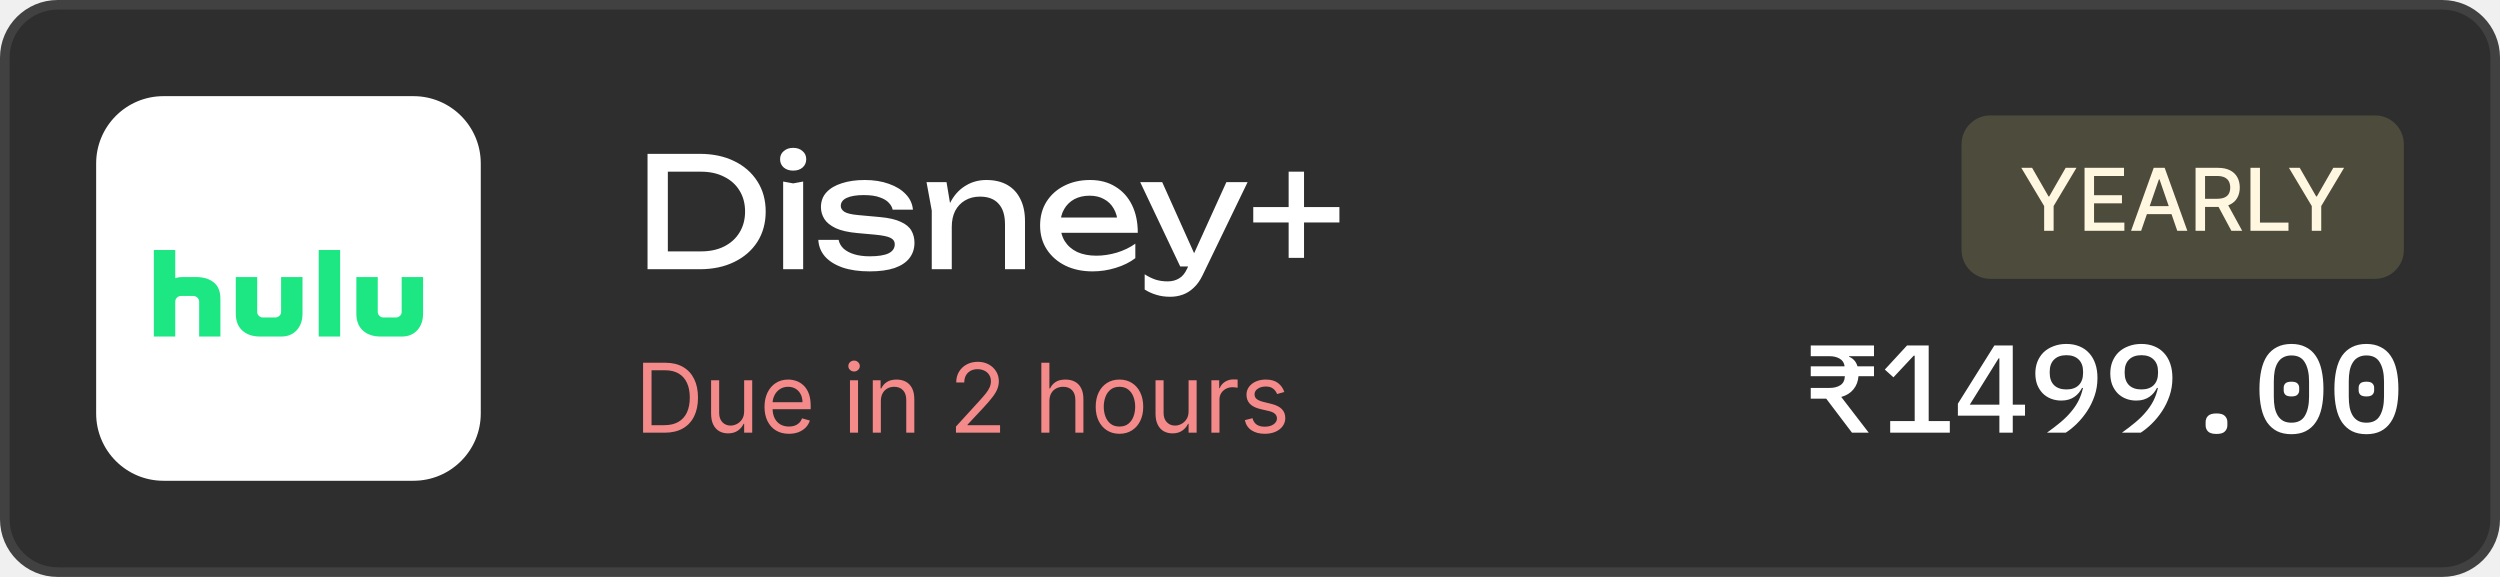
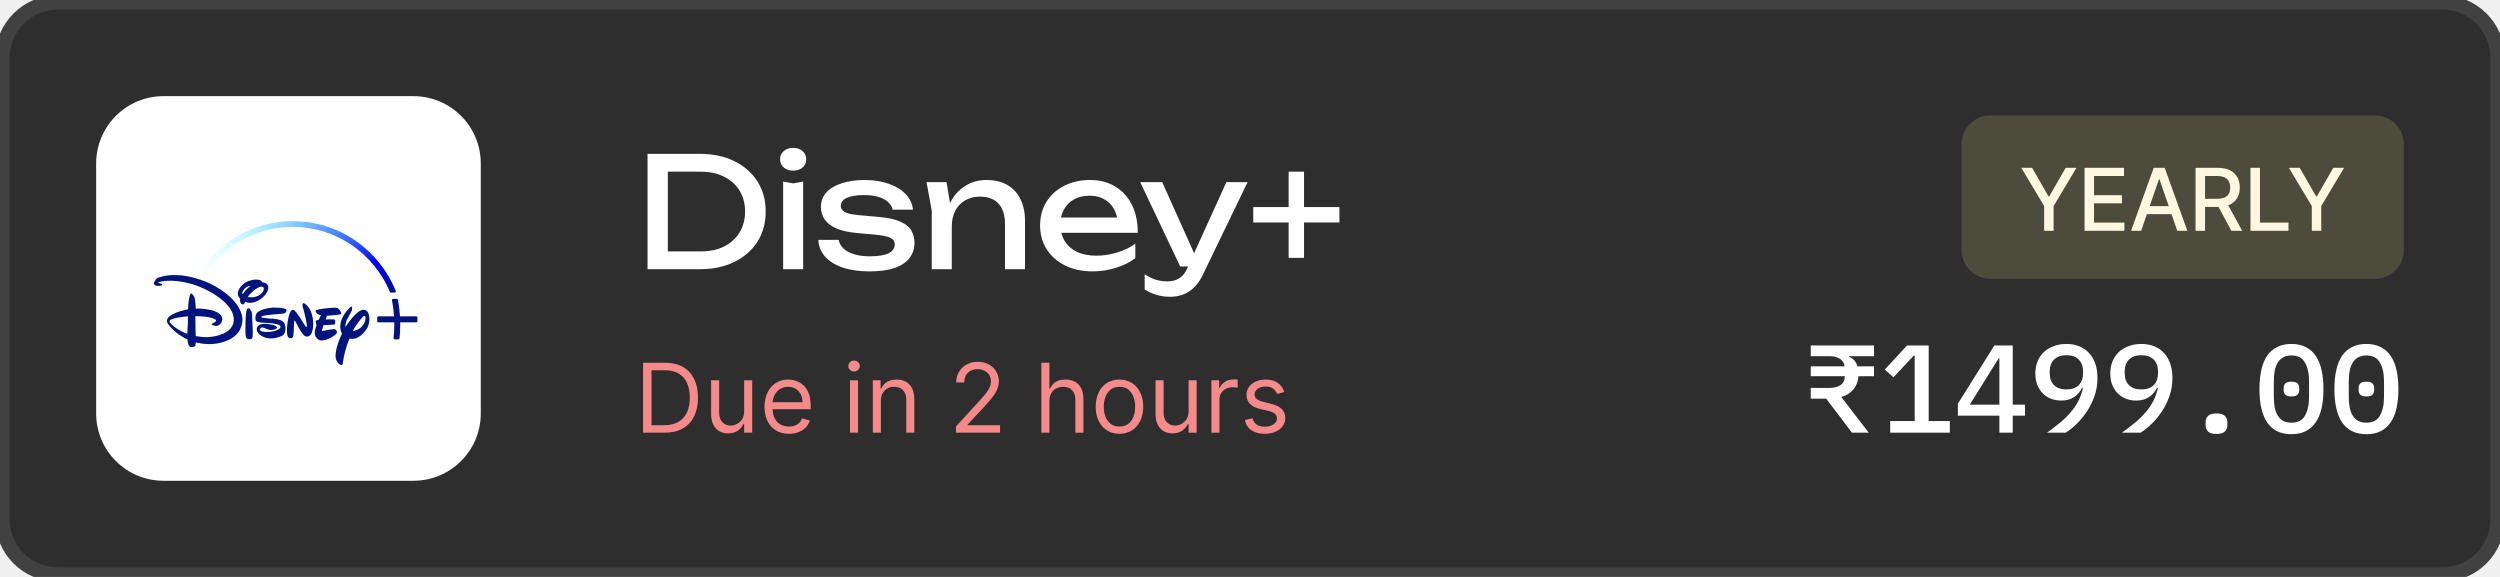
<svg xmlns="http://www.w3.org/2000/svg" width="260" height="60" viewBox="0 0 260 60" fill="none">
  <g clip-path="url(#clip0_37_28)">
-     <rect x="0.5" y="0.5" width="259" height="59" rx="5.5" fill="#2E2E2E" stroke="#414141" />
+     <g filter="url(#filter0_b_37_28)">
+       <rect width="260" height="60" rx="6" fill="#2E2E2E" stroke="#414141" />
+       <rect x="0.5" y="0.5" width="259" height="59" rx="5.5" stroke="#414141" />
+     </g>
    <rect x="10" y="10" width="40" height="40" rx="7" fill="white" />
-     <g clip-path="url(#clip1_37_28)">
-       <path d="M22.226 29.364C22.69 29.732 22.922 30.305 22.922 31.085V35H20.713V31.373C20.713 31.215 20.652 31.076 20.53 30.958C20.409 30.839 20.267 30.78 20.104 30.78H18.817C18.655 30.78 18.516 30.839 18.4 30.958C18.284 31.076 18.226 31.215 18.226 31.373V35H16V26H18.226V28.932C18.261 28.921 18.342 28.898 18.47 28.864C18.597 28.831 18.765 28.814 18.974 28.814H20.4C21.154 28.814 21.762 28.997 22.226 29.364ZM29.235 28.814H31.461V32.61C31.461 33.322 31.261 33.898 30.861 34.339C30.461 34.78 29.919 35 29.235 35H27.044C26.278 35 25.667 34.794 25.209 34.381C24.75 33.969 24.522 33.379 24.522 32.61V28.814H26.748V32.441C26.748 32.599 26.806 32.735 26.922 32.847C27.038 32.961 27.177 33.017 27.339 33.017H28.626C28.788 33.017 28.93 32.961 29.052 32.847C29.174 32.735 29.235 32.599 29.235 32.441V28.814ZM33.148 26H35.374V35H33.148V26ZM44 28.814V32.61C44 33.322 43.8 33.898 43.4 34.339C43 34.78 42.458 35 41.774 35H39.6C38.823 35 38.206 34.794 37.748 34.381C37.29 33.969 37.061 33.379 37.061 32.61V28.814H39.287V32.441C39.287 32.599 39.345 32.735 39.461 32.847C39.577 32.961 39.716 33.017 39.878 33.017H41.183C41.345 33.017 41.484 32.961 41.6 32.847C41.716 32.735 41.774 32.599 41.774 32.441V28.814H44Z" fill="#1CE783" />
-     </g>
+     <path d="M35.375 32.695C34.996 32.782 33.997 32.833 33.997 32.833L33.871 33.231C33.871 33.231 34.369 33.188 34.733 33.225C34.733 33.225 34.851 33.212 34.864 33.361C34.87 33.499 34.854 33.647 34.854 33.647C34.854 33.647 34.846 33.737 34.719 33.759C34.582 33.782 33.644 33.817 33.644 33.817L33.491 34.334C33.491 34.334 33.436 34.454 33.563 34.419C33.681 34.388 34.664 34.202 34.793 34.228C34.93 34.263 35.083 34.446 35.038 34.616C34.985 34.823 34.005 35.454 33.407 35.409C33.407 35.409 33.093 35.43 32.827 35.003C32.58 34.597 32.922 33.825 32.922 33.825C32.922 33.825 32.767 33.464 32.88 33.345C32.88 33.345 32.949 33.284 33.144 33.268L33.383 32.766C33.383 32.766 33.109 32.785 32.946 32.583C32.793 32.39 32.783 32.302 32.899 32.249C33.022 32.188 34.163 31.978 34.949 32.005C34.949 32.005 35.223 31.978 35.457 32.456C35.454 32.456 35.57 32.65 35.375 32.695ZM32.422 34.621C32.322 34.86 32.055 35.114 31.726 34.955C31.399 34.796 30.88 33.727 30.88 33.727C30.88 33.727 30.683 33.329 30.646 33.337C30.646 33.337 30.604 33.26 30.577 33.695C30.551 34.13 30.582 34.977 30.411 35.109C30.248 35.242 30.05 35.189 29.948 35.032C29.855 34.878 29.816 34.512 29.866 33.87C29.926 33.228 30.074 32.544 30.264 32.329C30.453 32.116 30.606 32.27 30.664 32.326C30.664 32.326 30.917 32.557 31.336 33.236L31.41 33.361C31.41 33.361 31.789 34.003 31.829 34C31.829 34 31.86 34.029 31.887 34.008C31.926 33.997 31.91 33.791 31.91 33.791C31.91 33.791 31.831 33.093 31.486 31.909C31.486 31.909 31.434 31.761 31.47 31.623C31.505 31.482 31.644 31.549 31.644 31.549C31.644 31.549 32.182 31.819 32.44 32.7C32.696 33.589 32.522 34.382 32.422 34.621ZM29.782 32.358C29.737 32.448 29.71 32.578 29.484 32.612C29.484 32.612 27.315 32.761 27.212 32.915C27.212 32.915 27.136 33.005 27.255 33.032C27.373 33.056 27.863 33.122 28.1 33.135C28.353 33.138 29.207 33.146 29.513 33.531C29.513 33.531 29.695 33.714 29.687 34.127C29.679 34.552 29.605 34.7 29.442 34.854C29.27 34.998 27.8 35.661 26.852 34.642C26.852 34.642 26.414 34.151 27.002 33.78C27.002 33.78 27.426 33.523 28.503 33.825C28.503 33.825 28.83 33.944 28.814 34.064C28.796 34.191 28.546 34.326 28.182 34.319C27.829 34.308 27.571 34.138 27.621 34.165C27.668 34.183 27.241 33.958 27.11 34.111C26.978 34.252 27.01 34.34 27.139 34.427C27.468 34.616 28.741 34.549 29.12 34.125C29.12 34.125 29.27 33.952 29.041 33.812C28.812 33.679 28.156 33.599 27.9 33.586C27.655 33.573 26.743 33.589 26.612 33.345C26.612 33.345 26.48 33.18 26.625 32.713C26.778 32.225 27.84 32.037 28.298 31.994C28.298 31.994 29.56 31.949 29.792 32.209C29.789 32.209 29.821 32.27 29.782 32.358ZM26.198 35.221C26.045 35.335 25.721 35.284 25.629 35.157C25.537 35.043 25.505 34.589 25.523 33.878C25.542 33.159 25.558 32.268 25.71 32.127C25.874 31.984 25.974 32.108 26.037 32.206C26.106 32.302 26.188 32.408 26.206 32.634C26.222 32.859 26.274 34.042 26.274 34.042C26.274 34.042 26.343 35.109 26.198 35.221ZM26.527 31.405C26.082 31.554 25.776 31.503 25.518 31.392C25.405 31.591 25.339 31.652 25.252 31.665C25.126 31.679 25.012 31.474 24.991 31.408C24.97 31.358 24.91 31.273 24.983 31.071C24.73 30.843 24.712 30.535 24.754 30.328C24.817 30.089 25.244 29.182 26.543 29.076C26.543 29.076 27.178 29.028 27.286 29.37H27.305C27.305 29.37 27.921 29.373 27.908 29.925C27.9 30.479 27.223 31.169 26.527 31.405ZM25.315 30.177C25.184 30.389 25.178 30.517 25.239 30.604C25.389 30.373 25.663 30.01 26.066 29.734C25.755 29.76 25.494 29.896 25.315 30.177ZM27.11 29.821C26.701 29.882 26.069 30.434 25.768 30.885C26.23 30.97 27.044 30.938 27.405 30.198C27.402 30.198 27.576 29.739 27.11 29.821ZM38.197 34.096C37.952 34.525 37.265 35.422 36.348 35.213C36.045 35.953 35.792 36.698 35.647 37.818C35.647 37.818 35.615 38.036 35.436 37.959C35.259 37.895 34.964 37.598 34.906 37.187C34.843 36.645 35.083 35.73 35.57 34.682C35.428 34.449 35.331 34.114 35.415 33.639C35.415 33.639 35.539 32.758 36.416 31.962C36.416 31.962 36.522 31.87 36.582 31.899C36.651 31.928 36.619 32.215 36.564 32.352C36.508 32.49 36.116 33.175 36.116 33.175C36.116 33.175 35.871 33.637 35.939 34C36.4 33.286 37.449 31.846 38.1 32.299C38.319 32.456 38.419 32.798 38.419 33.167C38.416 33.493 38.34 33.838 38.197 34.096ZM38.008 32.965C38.008 32.965 37.971 32.681 37.697 32.995C37.46 33.257 37.033 33.753 36.688 34.425C37.048 34.385 37.396 34.186 37.502 34.085C37.673 33.931 38.071 33.517 38.008 32.965ZM25.215 33.326C25.165 33.968 24.92 35.048 23.184 35.581C22.038 35.929 20.954 35.762 20.364 35.611C20.351 35.847 20.325 35.947 20.288 35.987C20.238 36.038 19.864 36.255 19.658 35.947C19.566 35.802 19.518 35.536 19.492 35.3C18.164 34.685 17.553 33.798 17.529 33.759C17.5 33.73 17.197 33.411 17.5 33.021C17.785 32.668 18.715 32.315 19.553 32.172C19.582 31.45 19.666 30.907 19.766 30.657C19.887 30.368 20.04 30.628 20.172 30.824C20.283 30.97 20.349 31.599 20.354 32.1C20.902 32.074 21.226 32.114 21.837 32.225C22.633 32.371 23.165 32.78 23.118 33.244C23.084 33.7 22.667 33.889 22.509 33.902C22.343 33.915 22.085 33.796 22.085 33.796C21.908 33.711 22.072 33.637 22.285 33.544C22.517 33.43 22.464 33.313 22.464 33.313C22.377 33.058 21.345 32.88 20.317 32.88C20.312 33.451 20.341 34.398 20.354 34.95C21.073 35.088 21.611 35.061 21.611 35.061C21.611 35.061 24.235 34.987 24.314 33.3C24.396 31.61 21.698 29.988 19.703 29.474C17.711 28.948 16.583 29.315 16.486 29.365C16.38 29.418 16.478 29.434 16.478 29.434C16.478 29.434 16.586 29.45 16.773 29.514C16.971 29.577 16.818 29.681 16.818 29.681C16.478 29.79 16.096 29.721 16.022 29.564C15.948 29.407 16.072 29.267 16.214 29.065C16.357 28.853 16.512 28.861 16.512 28.861C18.976 28.001 21.977 29.556 21.977 29.556C24.788 30.991 25.268 32.673 25.215 33.326ZM17.779 33.239C17.5 33.377 17.692 33.576 17.692 33.576C18.217 34.143 18.862 34.499 19.476 34.719C19.547 33.74 19.537 33.395 19.545 32.902C18.586 32.968 18.032 33.122 17.779 33.239Z" fill="#01147C" />
+     <path d="M43.414 33.037V33.387C43.414 33.464 43.354 33.525 43.278 33.525H41.62C41.62 33.613 41.623 33.69 41.623 33.761C41.623 34.279 41.602 34.7 41.552 35.175C41.544 35.247 41.486 35.3 41.417 35.3H41.059C41.022 35.3 40.988 35.284 40.964 35.258C40.94 35.231 40.927 35.194 40.932 35.157C40.983 34.685 41.006 34.268 41.006 33.761C41.006 33.687 41.006 33.61 41.004 33.525H39.365C39.288 33.525 39.228 33.464 39.228 33.387V33.037C39.228 32.96 39.288 32.899 39.365 32.899H40.98C40.946 32.329 40.877 31.779 40.766 31.222C40.761 31.188 40.769 31.153 40.79 31.127C40.811 31.1 40.843 31.084 40.877 31.084H41.264C41.325 31.084 41.375 31.127 41.388 31.188C41.496 31.763 41.565 32.323 41.599 32.899H43.278C43.351 32.899 43.414 32.963 43.414 33.037Z" fill="#01147C" />
+     <path d="M41.159 30.259C40.303 28.139 38.856 26.332 36.975 25.032C35.049 23.703 32.791 23 30.445 23C26.567 23 22.968 24.939 20.82 28.19C20.797 28.224 20.791 28.269 20.804 28.309C20.818 28.352 20.849 28.381 20.889 28.394L21.189 28.497C21.208 28.503 21.226 28.505 21.242 28.505C21.297 28.505 21.35 28.476 21.381 28.431C22.367 26.972 23.7 25.759 25.239 24.921C26.828 24.056 28.628 23.597 30.443 23.597C32.638 23.597 34.754 24.25 36.566 25.481C38.334 26.683 39.707 28.362 40.537 30.333C40.561 30.392 40.619 30.432 40.682 30.432H41.041C41.083 30.432 41.122 30.41 41.143 30.376C41.17 30.341 41.175 30.299 41.159 30.259ZM21.242 28.415H21.247C21.247 28.415 21.244 28.415 21.242 28.415ZM40.608 30.384C40.616 30.389 40.624 30.394 40.632 30.397C40.624 30.392 40.616 30.389 40.608 30.384Z" fill="url(#paint0_radial_37_28)" />
    <path d="M72.768 16C74.133 16 75.328 16.251 76.352 16.752C77.387 17.253 78.192 17.957 78.768 18.864C79.344 19.76 79.632 20.805 79.632 22C79.632 23.195 79.344 24.245 78.768 25.152C78.192 26.048 77.387 26.747 76.352 27.248C75.328 27.749 74.133 28 72.768 28H67.344V16H72.768ZM69.456 27.264L68.288 26.144H72.912C73.829 26.144 74.629 25.973 75.312 25.632C76.005 25.28 76.539 24.795 76.912 24.176C77.296 23.547 77.488 22.821 77.488 22C77.488 21.168 77.296 20.443 76.912 19.824C76.539 19.205 76.005 18.725 75.312 18.384C74.629 18.032 73.829 17.856 72.912 17.856H68.288L69.456 16.736V27.264ZM81.448 18.88L82.488 19.072L83.528 18.88V28H81.448V18.88ZM82.488 17.744C82.093 17.744 81.768 17.637 81.512 17.424C81.256 17.2 81.128 16.912 81.128 16.56C81.128 16.208 81.256 15.925 81.512 15.712C81.768 15.488 82.093 15.376 82.488 15.376C82.893 15.376 83.218 15.488 83.464 15.712C83.72 15.925 83.848 16.208 83.848 16.56C83.848 16.912 83.72 17.2 83.464 17.424C83.218 17.637 82.893 17.744 82.488 17.744ZM95.105 25.248C95.105 25.856 94.934 26.384 94.593 26.832C94.252 27.28 93.734 27.627 93.041 27.872C92.348 28.107 91.478 28.224 90.433 28.224C89.356 28.224 88.422 28.091 87.633 27.824C86.844 27.547 86.23 27.163 85.793 26.672C85.366 26.171 85.137 25.595 85.105 24.944H87.217C87.281 25.285 87.452 25.589 87.729 25.856C88.017 26.112 88.39 26.309 88.849 26.448C89.318 26.587 89.852 26.656 90.449 26.656C91.313 26.656 91.964 26.555 92.401 26.352C92.838 26.139 93.057 25.819 93.057 25.392C93.057 25.104 92.908 24.885 92.609 24.736C92.321 24.587 91.772 24.475 90.961 24.4L89.185 24.24C88.225 24.155 87.468 23.984 86.913 23.728C86.358 23.461 85.964 23.141 85.729 22.768C85.494 22.384 85.377 21.979 85.377 21.552C85.377 20.933 85.569 20.416 85.953 20C86.337 19.584 86.87 19.269 87.553 19.056C88.236 18.832 89.03 18.72 89.937 18.72C90.876 18.72 91.713 18.853 92.449 19.12C93.185 19.376 93.772 19.739 94.209 20.208C94.646 20.667 94.892 21.2 94.945 21.808H92.833C92.79 21.563 92.662 21.328 92.449 21.104C92.246 20.869 91.932 20.677 91.505 20.528C91.089 20.368 90.529 20.288 89.825 20.288C89.078 20.288 88.492 20.384 88.065 20.576C87.649 20.768 87.441 21.051 87.441 21.424C87.441 21.659 87.569 21.861 87.825 22.032C88.081 22.192 88.556 22.304 89.249 22.368L91.537 22.576C92.454 22.661 93.169 22.827 93.681 23.072C94.204 23.307 94.572 23.611 94.785 23.984C94.998 24.357 95.105 24.779 95.105 25.248ZM96.359 18.944H98.439L98.984 22.208V28H96.903V21.904L96.359 18.944ZM102.584 18.72C103.437 18.72 104.162 18.891 104.76 19.232C105.357 19.573 105.81 20.064 106.12 20.704C106.44 21.333 106.6 22.096 106.6 22.992V28H104.52V23.328C104.52 22.379 104.296 21.664 103.848 21.184C103.41 20.693 102.765 20.448 101.912 20.448C101.325 20.448 100.808 20.581 100.36 20.848C99.922 21.104 99.581 21.467 99.335 21.936C99.101 22.405 98.984 22.955 98.984 23.584L98.248 23.184C98.344 22.245 98.589 21.445 98.984 20.784C99.378 20.123 99.885 19.616 100.504 19.264C101.122 18.901 101.816 18.72 102.584 18.72ZM113.626 28.224C112.57 28.224 111.631 28.027 110.81 27.632C109.989 27.227 109.343 26.667 108.874 25.952C108.405 25.237 108.17 24.405 108.17 23.456C108.17 22.517 108.389 21.696 108.826 20.992C109.274 20.277 109.887 19.723 110.666 19.328C111.455 18.923 112.357 18.72 113.37 18.72C114.383 18.72 115.258 18.949 115.994 19.408C116.741 19.856 117.317 20.491 117.722 21.312C118.127 22.133 118.33 23.099 118.33 24.208H109.802V22.624H117.29L116.25 23.216C116.218 22.619 116.074 22.107 115.818 21.68C115.573 21.253 115.237 20.928 114.81 20.704C114.394 20.469 113.898 20.352 113.322 20.352C112.714 20.352 112.181 20.475 111.722 20.72C111.274 20.965 110.922 21.312 110.666 21.76C110.41 22.197 110.282 22.72 110.282 23.328C110.282 24 110.431 24.581 110.73 25.072C111.039 25.563 111.471 25.941 112.026 26.208C112.591 26.464 113.258 26.592 114.026 26.592C114.719 26.592 115.429 26.485 116.154 26.272C116.879 26.048 117.519 25.739 118.074 25.344V26.848C117.519 27.275 116.842 27.611 116.042 27.856C115.253 28.101 114.447 28.224 113.626 28.224ZM121.702 30.864C121.169 30.864 120.683 30.795 120.246 30.656C119.819 30.528 119.419 30.347 119.046 30.112V28.528C119.451 28.784 119.835 28.971 120.198 29.088C120.571 29.205 120.987 29.264 121.446 29.264C121.883 29.264 122.273 29.163 122.614 28.96C122.955 28.768 123.238 28.427 123.462 27.936L127.542 18.944H129.75L125.062 28.64C124.806 29.173 124.502 29.6 124.15 29.92C123.809 30.251 123.43 30.491 123.014 30.64C122.609 30.789 122.171 30.864 121.702 30.864ZM122.742 27.712L118.582 18.944H120.87L124.806 27.712H122.742ZM134.019 26.816V17.856H135.619V26.816H134.019ZM130.339 23.136V21.536H139.299V23.136H130.339Z" fill="white" />
    <path d="M69.125 45H66.881V37.727H69.224C69.93 37.727 70.534 37.873 71.035 38.164C71.537 38.453 71.922 38.868 72.19 39.41C72.457 39.95 72.591 40.597 72.591 41.349C72.591 42.107 72.456 42.759 72.186 43.306C71.916 43.851 71.523 44.27 71.007 44.563C70.491 44.854 69.864 45 69.125 45ZM67.761 44.219H69.068C69.669 44.219 70.168 44.103 70.563 43.871C70.959 43.639 71.253 43.309 71.447 42.88C71.642 42.452 71.739 41.941 71.739 41.349C71.739 40.762 71.643 40.257 71.451 39.833C71.259 39.407 70.973 39.08 70.592 38.853C70.21 38.623 69.736 38.508 69.168 38.508H67.761V44.219ZM77.392 42.77V39.545H78.23V45H77.392V44.077H77.335C77.207 44.354 77.008 44.589 76.739 44.783C76.469 44.975 76.128 45.071 75.716 45.071C75.375 45.071 75.072 44.996 74.807 44.847C74.542 44.696 74.333 44.468 74.182 44.166C74.03 43.86 73.954 43.475 73.954 43.011V39.545H74.793V42.955C74.793 43.352 74.904 43.669 75.126 43.906C75.351 44.143 75.638 44.261 75.986 44.261C76.194 44.261 76.406 44.208 76.621 44.102C76.839 43.995 77.022 43.832 77.168 43.611C77.317 43.391 77.392 43.111 77.392 42.77ZM82.052 45.114C81.526 45.114 81.073 44.998 80.692 44.766C80.313 44.531 80.021 44.205 79.815 43.785C79.611 43.364 79.509 42.874 79.509 42.315C79.509 41.757 79.611 41.264 79.815 40.838C80.021 40.41 80.307 40.076 80.674 39.837C81.043 39.595 81.474 39.474 81.967 39.474C82.251 39.474 82.531 39.522 82.808 39.617C83.085 39.711 83.338 39.865 83.565 40.078C83.792 40.289 83.973 40.568 84.108 40.916C84.243 41.264 84.311 41.693 84.311 42.202V42.557H80.106V41.832H83.458C83.458 41.525 83.397 41.25 83.274 41.008C83.153 40.767 82.98 40.577 82.755 40.437C82.533 40.297 82.27 40.227 81.967 40.227C81.633 40.227 81.344 40.31 81.1 40.476C80.859 40.639 80.673 40.852 80.543 41.115C80.413 41.378 80.347 41.66 80.347 41.96V42.443C80.347 42.855 80.418 43.204 80.561 43.491C80.705 43.775 80.905 43.992 81.161 44.141C81.416 44.287 81.713 44.361 82.052 44.361C82.272 44.361 82.471 44.33 82.649 44.269C82.829 44.205 82.984 44.11 83.114 43.984C83.244 43.856 83.345 43.698 83.416 43.508L84.225 43.736C84.14 44.01 83.997 44.252 83.796 44.46C83.594 44.666 83.346 44.827 83.05 44.943C82.754 45.057 82.421 45.114 82.052 45.114ZM88.398 45V39.545H89.236V45H88.398ZM88.824 38.636C88.661 38.636 88.52 38.581 88.401 38.469C88.285 38.358 88.228 38.224 88.228 38.068C88.228 37.912 88.285 37.778 88.401 37.667C88.52 37.556 88.661 37.5 88.824 37.5C88.987 37.5 89.127 37.556 89.243 37.667C89.361 37.778 89.421 37.912 89.421 38.068C89.421 38.224 89.361 38.358 89.243 38.469C89.127 38.581 88.987 38.636 88.824 38.636ZM91.609 41.719V45H90.771V39.545H91.581V40.398H91.652C91.779 40.121 91.974 39.898 92.234 39.73C92.494 39.56 92.831 39.474 93.243 39.474C93.612 39.474 93.935 39.55 94.212 39.702C94.489 39.851 94.704 40.078 94.858 40.383C95.012 40.687 95.089 41.07 95.089 41.534V45H94.251V41.591C94.251 41.162 94.14 40.829 93.917 40.59C93.695 40.348 93.389 40.227 93.001 40.227C92.734 40.227 92.494 40.285 92.284 40.401C92.075 40.517 91.911 40.687 91.79 40.909C91.669 41.132 91.609 41.401 91.609 41.719ZM99.419 45V44.361L101.819 41.733C102.101 41.425 102.333 41.158 102.515 40.93C102.698 40.701 102.833 40.485 102.92 40.284C103.01 40.081 103.055 39.867 103.055 39.645C103.055 39.389 102.994 39.168 102.871 38.981C102.75 38.794 102.584 38.649 102.373 38.548C102.163 38.446 101.926 38.395 101.663 38.395C101.384 38.395 101.14 38.453 100.932 38.569C100.726 38.682 100.566 38.842 100.452 39.048C100.341 39.254 100.285 39.496 100.285 39.773H99.447C99.447 39.347 99.546 38.972 99.742 38.651C99.939 38.329 100.206 38.078 100.545 37.898C100.885 37.718 101.268 37.628 101.692 37.628C102.118 37.628 102.495 37.718 102.824 37.898C103.153 38.078 103.412 38.32 103.599 38.626C103.786 38.931 103.879 39.271 103.879 39.645C103.879 39.912 103.831 40.174 103.733 40.43C103.639 40.683 103.473 40.966 103.236 41.278C103.002 41.589 102.676 41.967 102.26 42.415L100.626 44.162V44.219H104.007V45H99.419ZM109.138 41.719V45H108.3V37.727H109.138V40.398H109.209C109.337 40.116 109.529 39.892 109.785 39.727C110.043 39.559 110.386 39.474 110.814 39.474C111.186 39.474 111.512 39.549 111.791 39.698C112.07 39.845 112.287 40.071 112.441 40.376C112.597 40.679 112.675 41.065 112.675 41.534V45H111.837V41.591C111.837 41.158 111.725 40.823 111.5 40.586C111.277 40.347 110.968 40.227 110.573 40.227C110.298 40.227 110.052 40.285 109.834 40.401C109.619 40.517 109.448 40.687 109.323 40.909C109.2 41.132 109.138 41.401 109.138 41.719ZM116.424 45.114C115.932 45.114 115.5 44.996 115.128 44.762C114.759 44.528 114.47 44.2 114.262 43.778C114.056 43.357 113.953 42.865 113.953 42.301C113.953 41.733 114.056 41.237 114.262 40.813C114.47 40.389 114.759 40.06 115.128 39.826C115.5 39.592 115.932 39.474 116.424 39.474C116.917 39.474 117.348 39.592 117.717 39.826C118.089 40.06 118.377 40.389 118.583 40.813C118.792 41.237 118.896 41.733 118.896 42.301C118.896 42.865 118.792 43.357 118.583 43.778C118.377 44.2 118.089 44.528 117.717 44.762C117.348 44.996 116.917 45.114 116.424 45.114ZM116.424 44.361C116.798 44.361 117.106 44.265 117.348 44.073C117.589 43.881 117.768 43.629 117.884 43.317C118 43.004 118.058 42.666 118.058 42.301C118.058 41.937 118 41.597 117.884 41.282C117.768 40.967 117.589 40.713 117.348 40.519C117.106 40.324 116.798 40.227 116.424 40.227C116.05 40.227 115.743 40.324 115.501 40.519C115.26 40.713 115.081 40.967 114.965 41.282C114.849 41.597 114.791 41.937 114.791 42.301C114.791 42.666 114.849 43.004 114.965 43.317C115.081 43.629 115.26 43.881 115.501 44.073C115.743 44.265 116.05 44.361 116.424 44.361ZM123.613 42.77V39.545H124.451V45H123.613V44.077H123.556C123.428 44.354 123.229 44.589 122.959 44.783C122.689 44.975 122.349 45.071 121.937 45.071C121.596 45.071 121.293 44.996 121.028 44.847C120.762 44.696 120.554 44.468 120.403 44.166C120.251 43.86 120.175 43.475 120.175 43.011V39.545H121.013V42.955C121.013 43.352 121.125 43.669 121.347 43.906C121.572 44.143 121.858 44.261 122.206 44.261C122.415 44.261 122.627 44.208 122.842 44.102C123.06 43.995 123.242 43.832 123.389 43.611C123.538 43.391 123.613 43.111 123.613 42.77ZM125.986 45V39.545H126.795V40.369H126.852C126.952 40.099 127.132 39.88 127.392 39.712C127.652 39.544 127.946 39.46 128.273 39.46C128.334 39.46 128.411 39.461 128.504 39.464C128.596 39.466 128.666 39.47 128.713 39.474V40.327C128.685 40.32 128.62 40.309 128.518 40.295C128.418 40.278 128.313 40.27 128.202 40.27C127.937 40.27 127.7 40.325 127.491 40.437C127.286 40.546 127.122 40.697 127.001 40.891C126.883 41.083 126.824 41.302 126.824 41.548V45H125.986ZM133.57 40.767L132.817 40.98C132.77 40.855 132.7 40.733 132.608 40.614C132.518 40.494 132.395 40.394 132.238 40.316C132.082 40.238 131.882 40.199 131.638 40.199C131.305 40.199 131.026 40.276 130.804 40.43C130.584 40.581 130.474 40.774 130.474 41.008C130.474 41.217 130.549 41.381 130.701 41.502C130.852 41.623 131.089 41.724 131.411 41.804L132.221 42.003C132.708 42.121 133.072 42.302 133.311 42.546C133.55 42.788 133.67 43.099 133.67 43.48C133.67 43.793 133.58 44.072 133.4 44.318C133.222 44.564 132.974 44.758 132.654 44.901C132.334 45.043 131.963 45.114 131.539 45.114C130.983 45.114 130.522 44.993 130.157 44.751C129.793 44.51 129.562 44.157 129.465 43.693L130.26 43.494C130.336 43.788 130.479 44.008 130.69 44.155C130.903 44.302 131.181 44.375 131.525 44.375C131.915 44.375 132.225 44.292 132.455 44.126C132.687 43.958 132.803 43.757 132.803 43.523C132.803 43.333 132.737 43.175 132.604 43.047C132.472 42.917 132.268 42.82 131.993 42.756L131.084 42.543C130.585 42.424 130.218 42.241 129.983 41.992C129.751 41.741 129.635 41.428 129.635 41.051C129.635 40.743 129.722 40.471 129.895 40.234C130.07 39.998 130.308 39.812 130.608 39.677C130.912 39.542 131.255 39.474 131.638 39.474C132.178 39.474 132.602 39.593 132.91 39.83C133.22 40.066 133.44 40.379 133.57 40.767Z" fill="#F48A8A" />
    <path d="M192.607 45L189.929 41.464H188.317V40.346H190.267C190.726 40.346 191.103 40.251 191.398 40.06C191.692 39.869 191.848 39.557 191.866 39.124H188.317V38.097H191.84C191.796 37.742 191.627 37.477 191.333 37.304C191.047 37.131 190.691 37.044 190.267 37.044H188.317V35.926H194.895V37.044H192.308V37.109C192.481 37.17 192.646 37.278 192.802 37.434C192.966 37.59 193.092 37.811 193.179 38.097H194.895V39.124H193.283C193.239 39.67 193.062 40.129 192.75 40.502C192.446 40.875 192.026 41.135 191.489 41.282L194.349 45H192.607ZM196.58 45V43.791H199.128V36.992H199.024L196.918 39.241L196.021 38.435L198.335 35.926H200.584V43.791H202.781V45H196.58ZM207.936 45V43.232H203.62V41.984L207.416 35.926H209.327V42.088H210.601V43.232H209.327V45H207.936ZM204.855 42.088H207.936V37.265H207.858L204.855 42.088ZM218.136 39.306C218.136 39.965 218.037 40.584 217.837 41.165C217.638 41.746 217.378 42.279 217.057 42.764C216.737 43.249 216.381 43.683 215.991 44.064C215.601 44.445 215.216 44.757 214.834 45H212.884C213.404 44.627 213.872 44.268 214.288 43.921C214.704 43.574 215.064 43.219 215.367 42.855C215.679 42.491 215.939 42.11 216.147 41.711C216.355 41.304 216.516 40.853 216.628 40.359L216.537 40.333C216.442 40.515 216.329 40.688 216.199 40.853C216.069 41.009 215.918 41.148 215.744 41.269C215.571 41.39 215.372 41.486 215.146 41.555C214.921 41.624 214.665 41.659 214.379 41.659C213.989 41.659 213.63 41.594 213.3 41.464C212.971 41.334 212.685 41.148 212.442 40.905C212.2 40.654 212.009 40.355 211.87 40.008C211.74 39.661 211.675 39.271 211.675 38.838C211.675 38.387 211.749 37.976 211.896 37.603C212.052 37.222 212.269 36.897 212.546 36.628C212.832 36.359 213.175 36.151 213.573 36.004C213.972 35.848 214.414 35.77 214.899 35.77C215.402 35.77 215.853 35.852 216.251 36.017C216.659 36.182 217.001 36.42 217.278 36.732C217.556 37.035 217.768 37.404 217.915 37.837C218.063 38.27 218.136 38.76 218.136 39.306ZM214.912 40.502C215.458 40.502 215.883 40.355 216.186 40.06C216.49 39.757 216.641 39.332 216.641 38.786V38.656C216.641 38.11 216.49 37.69 216.186 37.395C215.883 37.092 215.458 36.94 214.912 36.94C214.358 36.94 213.929 37.092 213.625 37.395C213.322 37.69 213.17 38.11 213.17 38.656V38.786C213.17 39.332 213.322 39.757 213.625 40.06C213.929 40.355 214.358 40.502 214.912 40.502ZM225.931 39.306C225.931 39.965 225.832 40.584 225.632 41.165C225.433 41.746 225.173 42.279 224.852 42.764C224.532 43.249 224.176 43.683 223.786 44.064C223.396 44.445 223.011 44.757 222.629 45H220.679C221.199 44.627 221.667 44.268 222.083 43.921C222.499 43.574 222.859 43.219 223.162 42.855C223.474 42.491 223.734 42.11 223.942 41.711C224.15 41.304 224.311 40.853 224.423 40.359L224.332 40.333C224.237 40.515 224.124 40.688 223.994 40.853C223.864 41.009 223.713 41.148 223.539 41.269C223.366 41.39 223.167 41.486 222.941 41.555C222.716 41.624 222.46 41.659 222.174 41.659C221.784 41.659 221.425 41.594 221.095 41.464C220.766 41.334 220.48 41.148 220.237 40.905C219.995 40.654 219.804 40.355 219.665 40.008C219.535 39.661 219.47 39.271 219.47 38.838C219.47 38.387 219.544 37.976 219.691 37.603C219.847 37.222 220.064 36.897 220.341 36.628C220.627 36.359 220.97 36.151 221.368 36.004C221.767 35.848 222.209 35.77 222.694 35.77C223.197 35.77 223.648 35.852 224.046 36.017C224.454 36.182 224.796 36.42 225.073 36.732C225.351 37.035 225.563 37.404 225.71 37.837C225.858 38.27 225.931 38.76 225.931 39.306ZM222.707 40.502C223.253 40.502 223.678 40.355 223.981 40.06C224.285 39.757 224.436 39.332 224.436 38.786V38.656C224.436 38.11 224.285 37.69 223.981 37.395C223.678 37.092 223.253 36.94 222.707 36.94C222.153 36.94 221.724 37.092 221.42 37.395C221.117 37.69 220.965 38.11 220.965 38.656V38.786C220.965 39.332 221.117 39.757 221.42 40.06C221.724 40.355 222.153 40.502 222.707 40.502ZM230.515 45.13C230.099 45.13 229.805 45.043 229.631 44.87C229.467 44.697 229.384 44.484 229.384 44.233V43.895C229.384 43.644 229.467 43.431 229.631 43.258C229.805 43.085 230.099 42.998 230.515 42.998C230.931 42.998 231.222 43.085 231.386 43.258C231.56 43.431 231.646 43.644 231.646 43.895V44.233C231.646 44.484 231.56 44.697 231.386 44.87C231.222 45.043 230.931 45.13 230.515 45.13ZM238.31 45.156C237.738 45.156 237.24 45.052 236.815 44.844C236.399 44.627 236.052 44.32 235.775 43.921C235.506 43.522 235.307 43.033 235.177 42.452C235.047 41.871 234.982 41.208 234.982 40.463C234.982 39.726 235.047 39.068 235.177 38.487C235.307 37.898 235.506 37.404 235.775 37.005C236.052 36.606 236.399 36.303 236.815 36.095C237.24 35.878 237.738 35.77 238.31 35.77C238.882 35.77 239.376 35.878 239.792 36.095C240.217 36.303 240.563 36.606 240.832 37.005C241.109 37.404 241.313 37.898 241.443 38.487C241.573 39.068 241.638 39.726 241.638 40.463C241.638 41.208 241.573 41.871 241.443 42.452C241.313 43.033 241.109 43.522 240.832 43.921C240.563 44.32 240.217 44.627 239.792 44.844C239.376 45.052 238.882 45.156 238.31 45.156ZM238.31 43.96C238.969 43.96 239.437 43.717 239.714 43.232C240 42.738 240.143 42.075 240.143 41.243V39.683C240.143 38.851 240 38.192 239.714 37.707C239.437 37.213 238.969 36.966 238.31 36.966C237.981 36.966 237.699 37.031 237.465 37.161C237.231 37.282 237.04 37.464 236.893 37.707C236.746 37.941 236.637 38.227 236.568 38.565C236.507 38.894 236.477 39.267 236.477 39.683V41.243C236.477 41.659 236.507 42.036 236.568 42.374C236.637 42.703 236.746 42.989 236.893 43.232C237.04 43.466 237.231 43.648 237.465 43.778C237.699 43.899 237.981 43.96 238.31 43.96ZM238.31 41.23C238.007 41.23 237.794 41.169 237.673 41.048C237.56 40.927 237.504 40.779 237.504 40.606V40.32C237.504 40.147 237.56 39.999 237.673 39.878C237.794 39.757 238.007 39.696 238.31 39.696C238.613 39.696 238.821 39.757 238.934 39.878C239.055 39.999 239.116 40.147 239.116 40.32V40.606C239.116 40.779 239.055 40.927 238.934 41.048C238.821 41.169 238.613 41.23 238.31 41.23ZM246.105 45.156C245.533 45.156 245.035 45.052 244.61 44.844C244.194 44.627 243.847 44.32 243.57 43.921C243.301 43.522 243.102 43.033 242.972 42.452C242.842 41.871 242.777 41.208 242.777 40.463C242.777 39.726 242.842 39.068 242.972 38.487C243.102 37.898 243.301 37.404 243.57 37.005C243.847 36.606 244.194 36.303 244.61 36.095C245.035 35.878 245.533 35.77 246.105 35.77C246.677 35.77 247.171 35.878 247.587 36.095C248.012 36.303 248.358 36.606 248.627 37.005C248.904 37.404 249.108 37.898 249.238 38.487C249.368 39.068 249.433 39.726 249.433 40.463C249.433 41.208 249.368 41.871 249.238 42.452C249.108 43.033 248.904 43.522 248.627 43.921C248.358 44.32 248.012 44.627 247.587 44.844C247.171 45.052 246.677 45.156 246.105 45.156ZM246.105 43.96C246.764 43.96 247.232 43.717 247.509 43.232C247.795 42.738 247.938 42.075 247.938 41.243V39.683C247.938 38.851 247.795 38.192 247.509 37.707C247.232 37.213 246.764 36.966 246.105 36.966C245.776 36.966 245.494 37.031 245.26 37.161C245.026 37.282 244.835 37.464 244.688 37.707C244.541 37.941 244.432 38.227 244.363 38.565C244.302 38.894 244.272 39.267 244.272 39.683V41.243C244.272 41.659 244.302 42.036 244.363 42.374C244.432 42.703 244.541 42.989 244.688 43.232C244.835 43.466 245.026 43.648 245.26 43.778C245.494 43.899 245.776 43.96 246.105 43.96ZM246.105 41.23C245.802 41.23 245.589 41.169 245.468 41.048C245.355 40.927 245.299 40.779 245.299 40.606V40.32C245.299 40.147 245.355 39.999 245.468 39.878C245.589 39.757 245.802 39.696 246.105 39.696C246.408 39.696 246.616 39.757 246.729 39.878C246.85 39.999 246.911 40.147 246.911 40.32V40.606C246.911 40.779 246.85 40.927 246.729 41.048C246.616 41.169 246.408 41.23 246.105 41.23Z" fill="white" />
    <rect x="204" y="12" width="46" height="17" rx="3" fill="#4D4B3C" />
    <path d="M210.217 17.454H211.339L213.049 20.43H213.119L214.829 17.454H215.951L213.576 21.43V24H212.592V21.43L210.217 17.454ZM216.793 24V17.454H220.897V18.305H217.781V20.299H220.683V21.146H217.781V23.15H220.935V24H216.793ZM222.679 24H221.631L223.986 17.454H225.127L227.482 24H226.434L224.584 18.643H224.533L222.679 24ZM222.855 21.437H226.255V22.268H222.855V21.437ZM228.338 24V17.454H230.671C231.178 17.454 231.599 17.542 231.933 17.717C232.27 17.891 232.521 18.133 232.687 18.442C232.854 18.749 232.937 19.104 232.937 19.506C232.937 19.907 232.853 20.26 232.684 20.564C232.518 20.867 232.267 21.102 231.93 21.271C231.595 21.439 231.175 21.523 230.668 21.523H228.9V20.673H230.578C230.898 20.673 231.158 20.627 231.358 20.535C231.56 20.444 231.708 20.311 231.802 20.136C231.896 19.961 231.943 19.751 231.943 19.506C231.943 19.259 231.895 19.045 231.799 18.864C231.705 18.683 231.557 18.544 231.355 18.448C231.154 18.351 230.891 18.302 230.565 18.302H229.325V24H228.338ZM231.569 21.047L233.186 24H232.061L230.476 21.047H231.569ZM234.048 24V17.454H235.036V23.15H238.002V24H234.048ZM238.05 17.454H239.172L240.882 20.43H240.952L242.662 17.454H243.784L241.409 21.43V24H240.425V21.43L238.05 17.454Z" fill="#FFF7E0" />
  </g>
  <defs>
+     <filter id="filter0_b_37_28" x="-5" y="-5" width="270" height="70" filterUnits="userSpaceOnUse" color-interpolation-filters="sRGB">
+       <feFlood flood-opacity="0" result="BackgroundImageFix" />
+       <feGaussianBlur in="BackgroundImageFix" stdDeviation="2.5" />
+       <feComposite in2="SourceAlpha" operator="in" result="effect1_backgroundBlur_37_28" />
+       <feBlend mode="normal" in="SourceGraphic" in2="effect1_backgroundBlur_37_28" result="shape" />
+     </filter>
+     <radialGradient id="paint0_radial_37_28" cx="0" cy="0" r="1" gradientUnits="userSpaceOnUse" gradientTransform="translate(40.8224 30.4182) scale(20.0285 20.1675)">
+       <stop offset="0.007" stop-color="#021192" />
+       <stop offset="0.03" stop-color="#021096" />
+       <stop offset="0.057" stop-color="#010CB4" />
+       <stop offset="0.084" stop-color="#0008CE" />
+       <stop offset="0.111" stop-color="#0006D7" />
+       <stop offset="0.138" stop-color="#0004E1" />
+       <stop offset="0.165" stop-color="#0001FA" />
+       <stop offset="0.191" stop-color="#0000FE" />
+       <stop offset="0.216" stop-color="#0F1EFF" />
+       <stop offset="1" stop-color="#00FFFF" stop-opacity="0" />
+     </radialGradient>
    <clipPath id="clip0_37_28">
      <rect width="260" height="60" fill="white" />
    </clipPath>
-     <clipPath id="clip1_37_28">
-       <rect width="28" height="9" fill="white" transform="translate(16 26)" />
-     </clipPath>
  </defs>
</svg>
